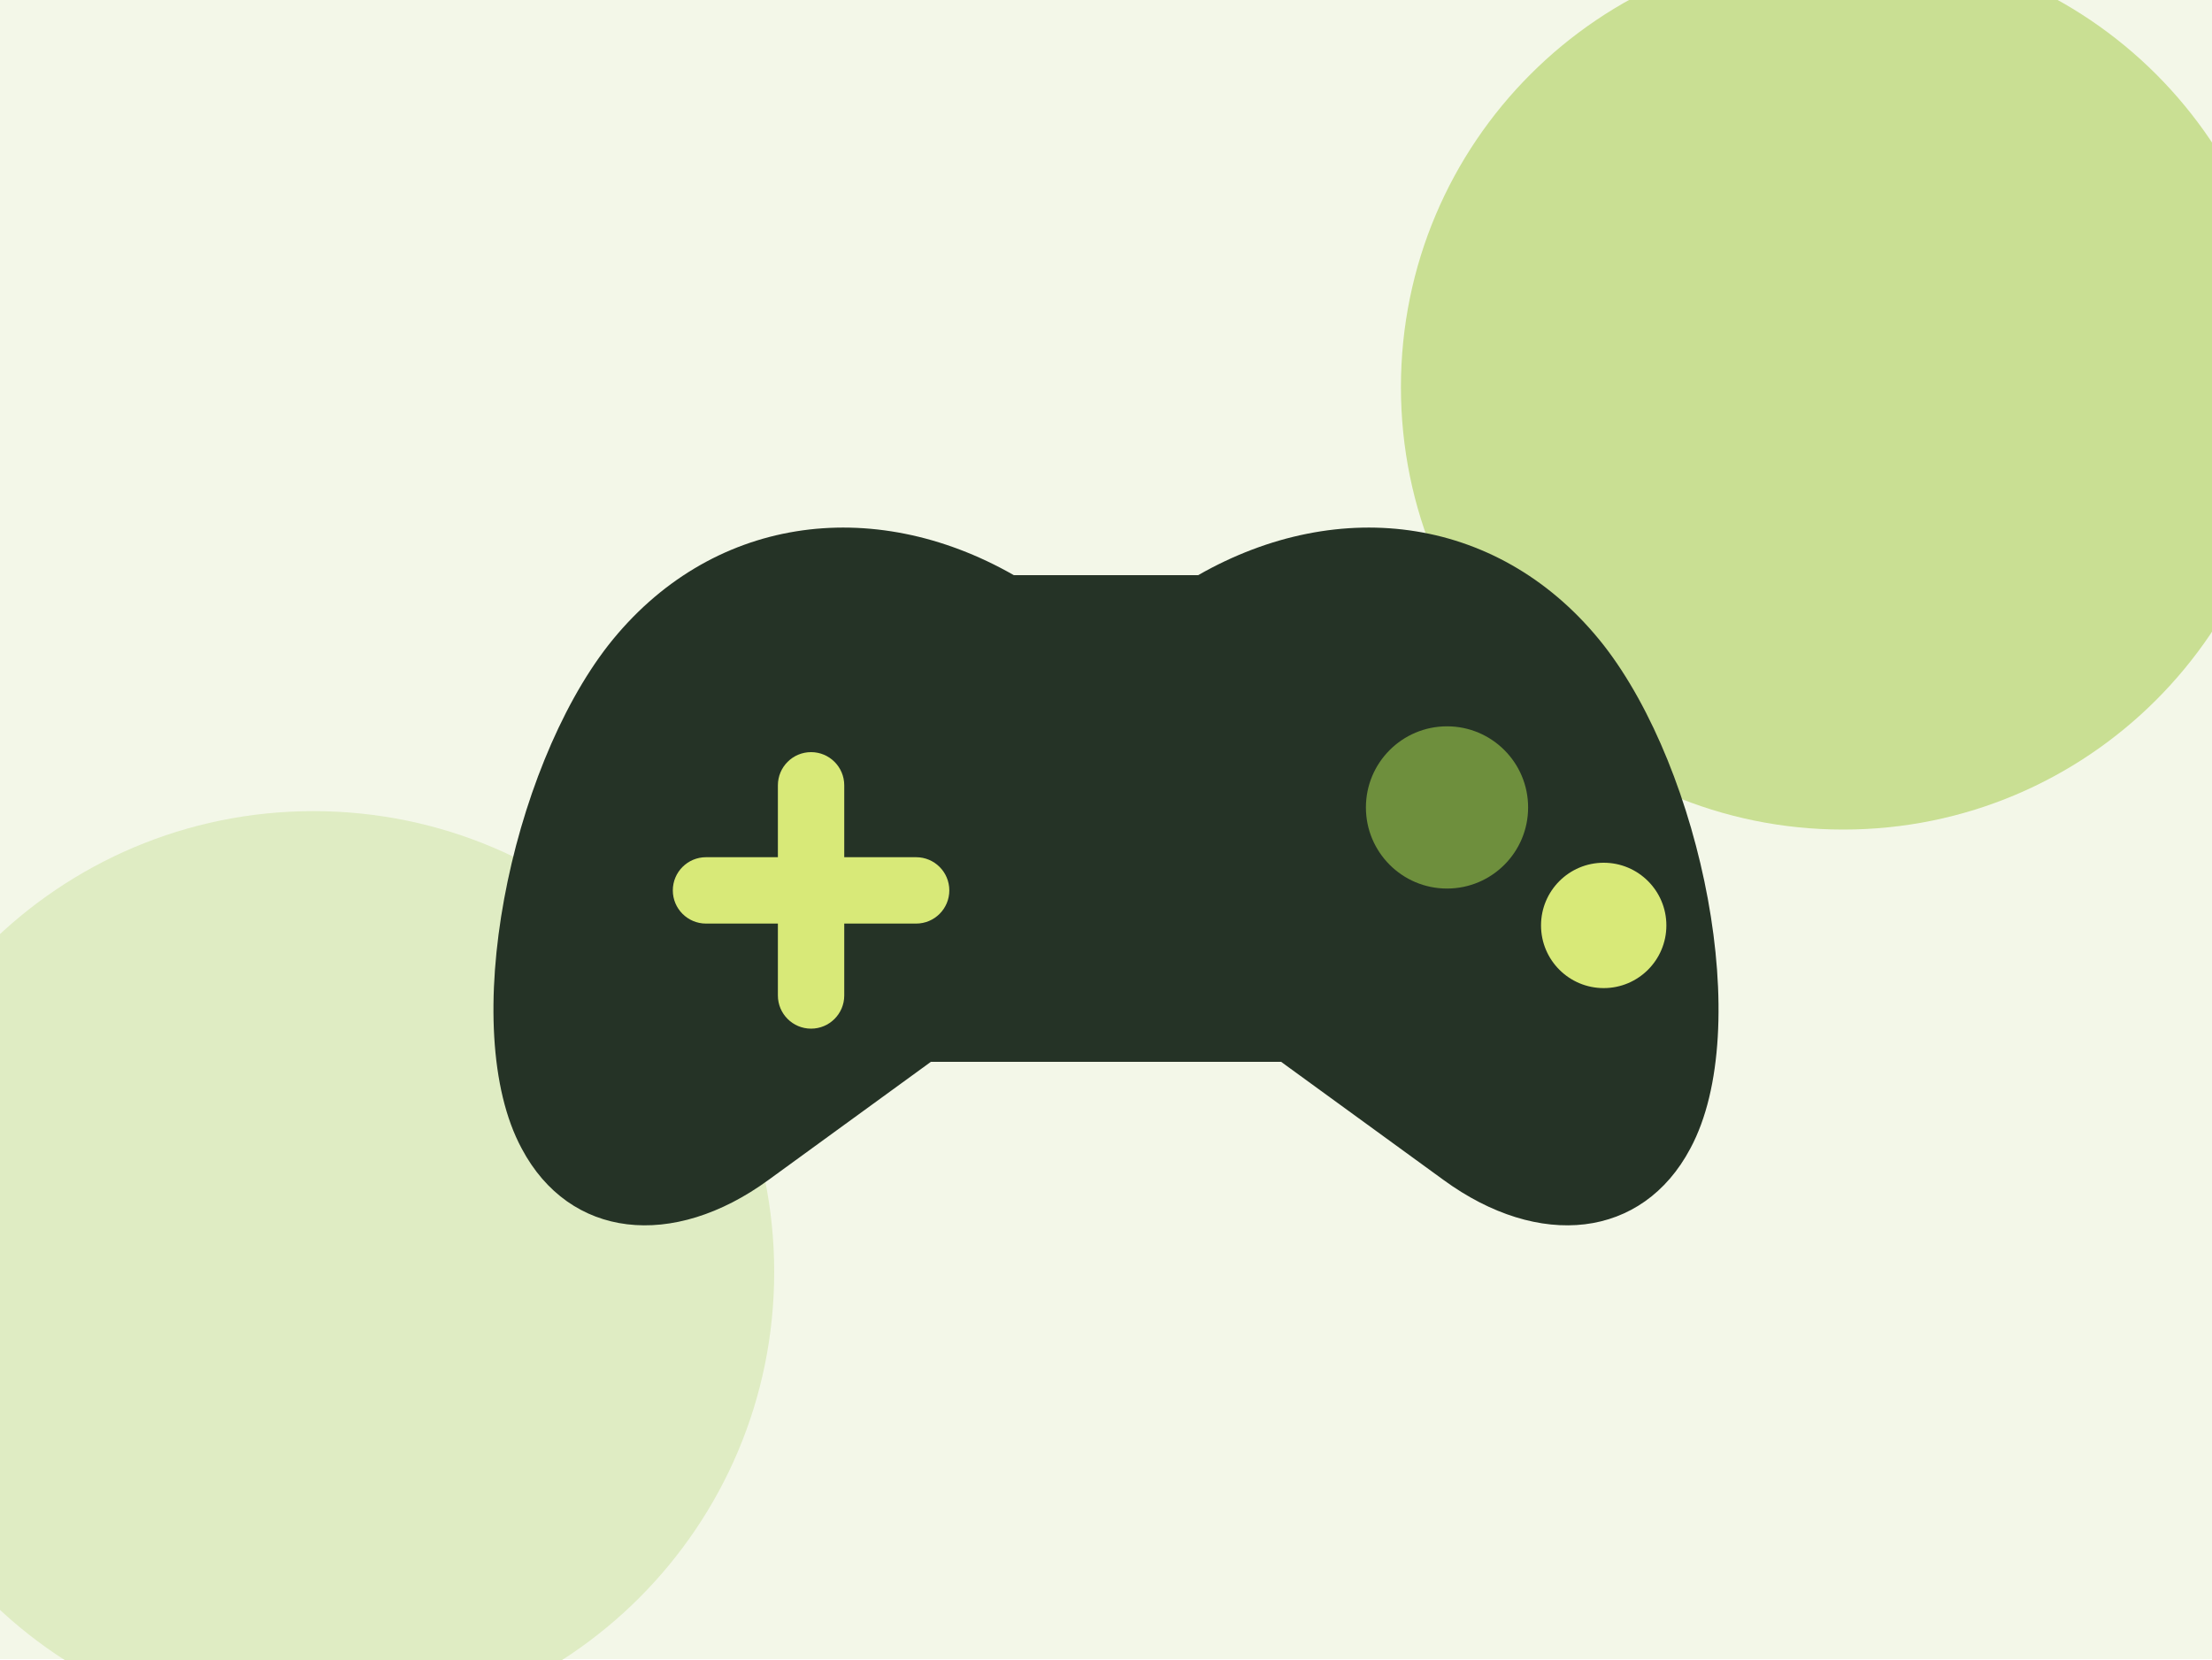
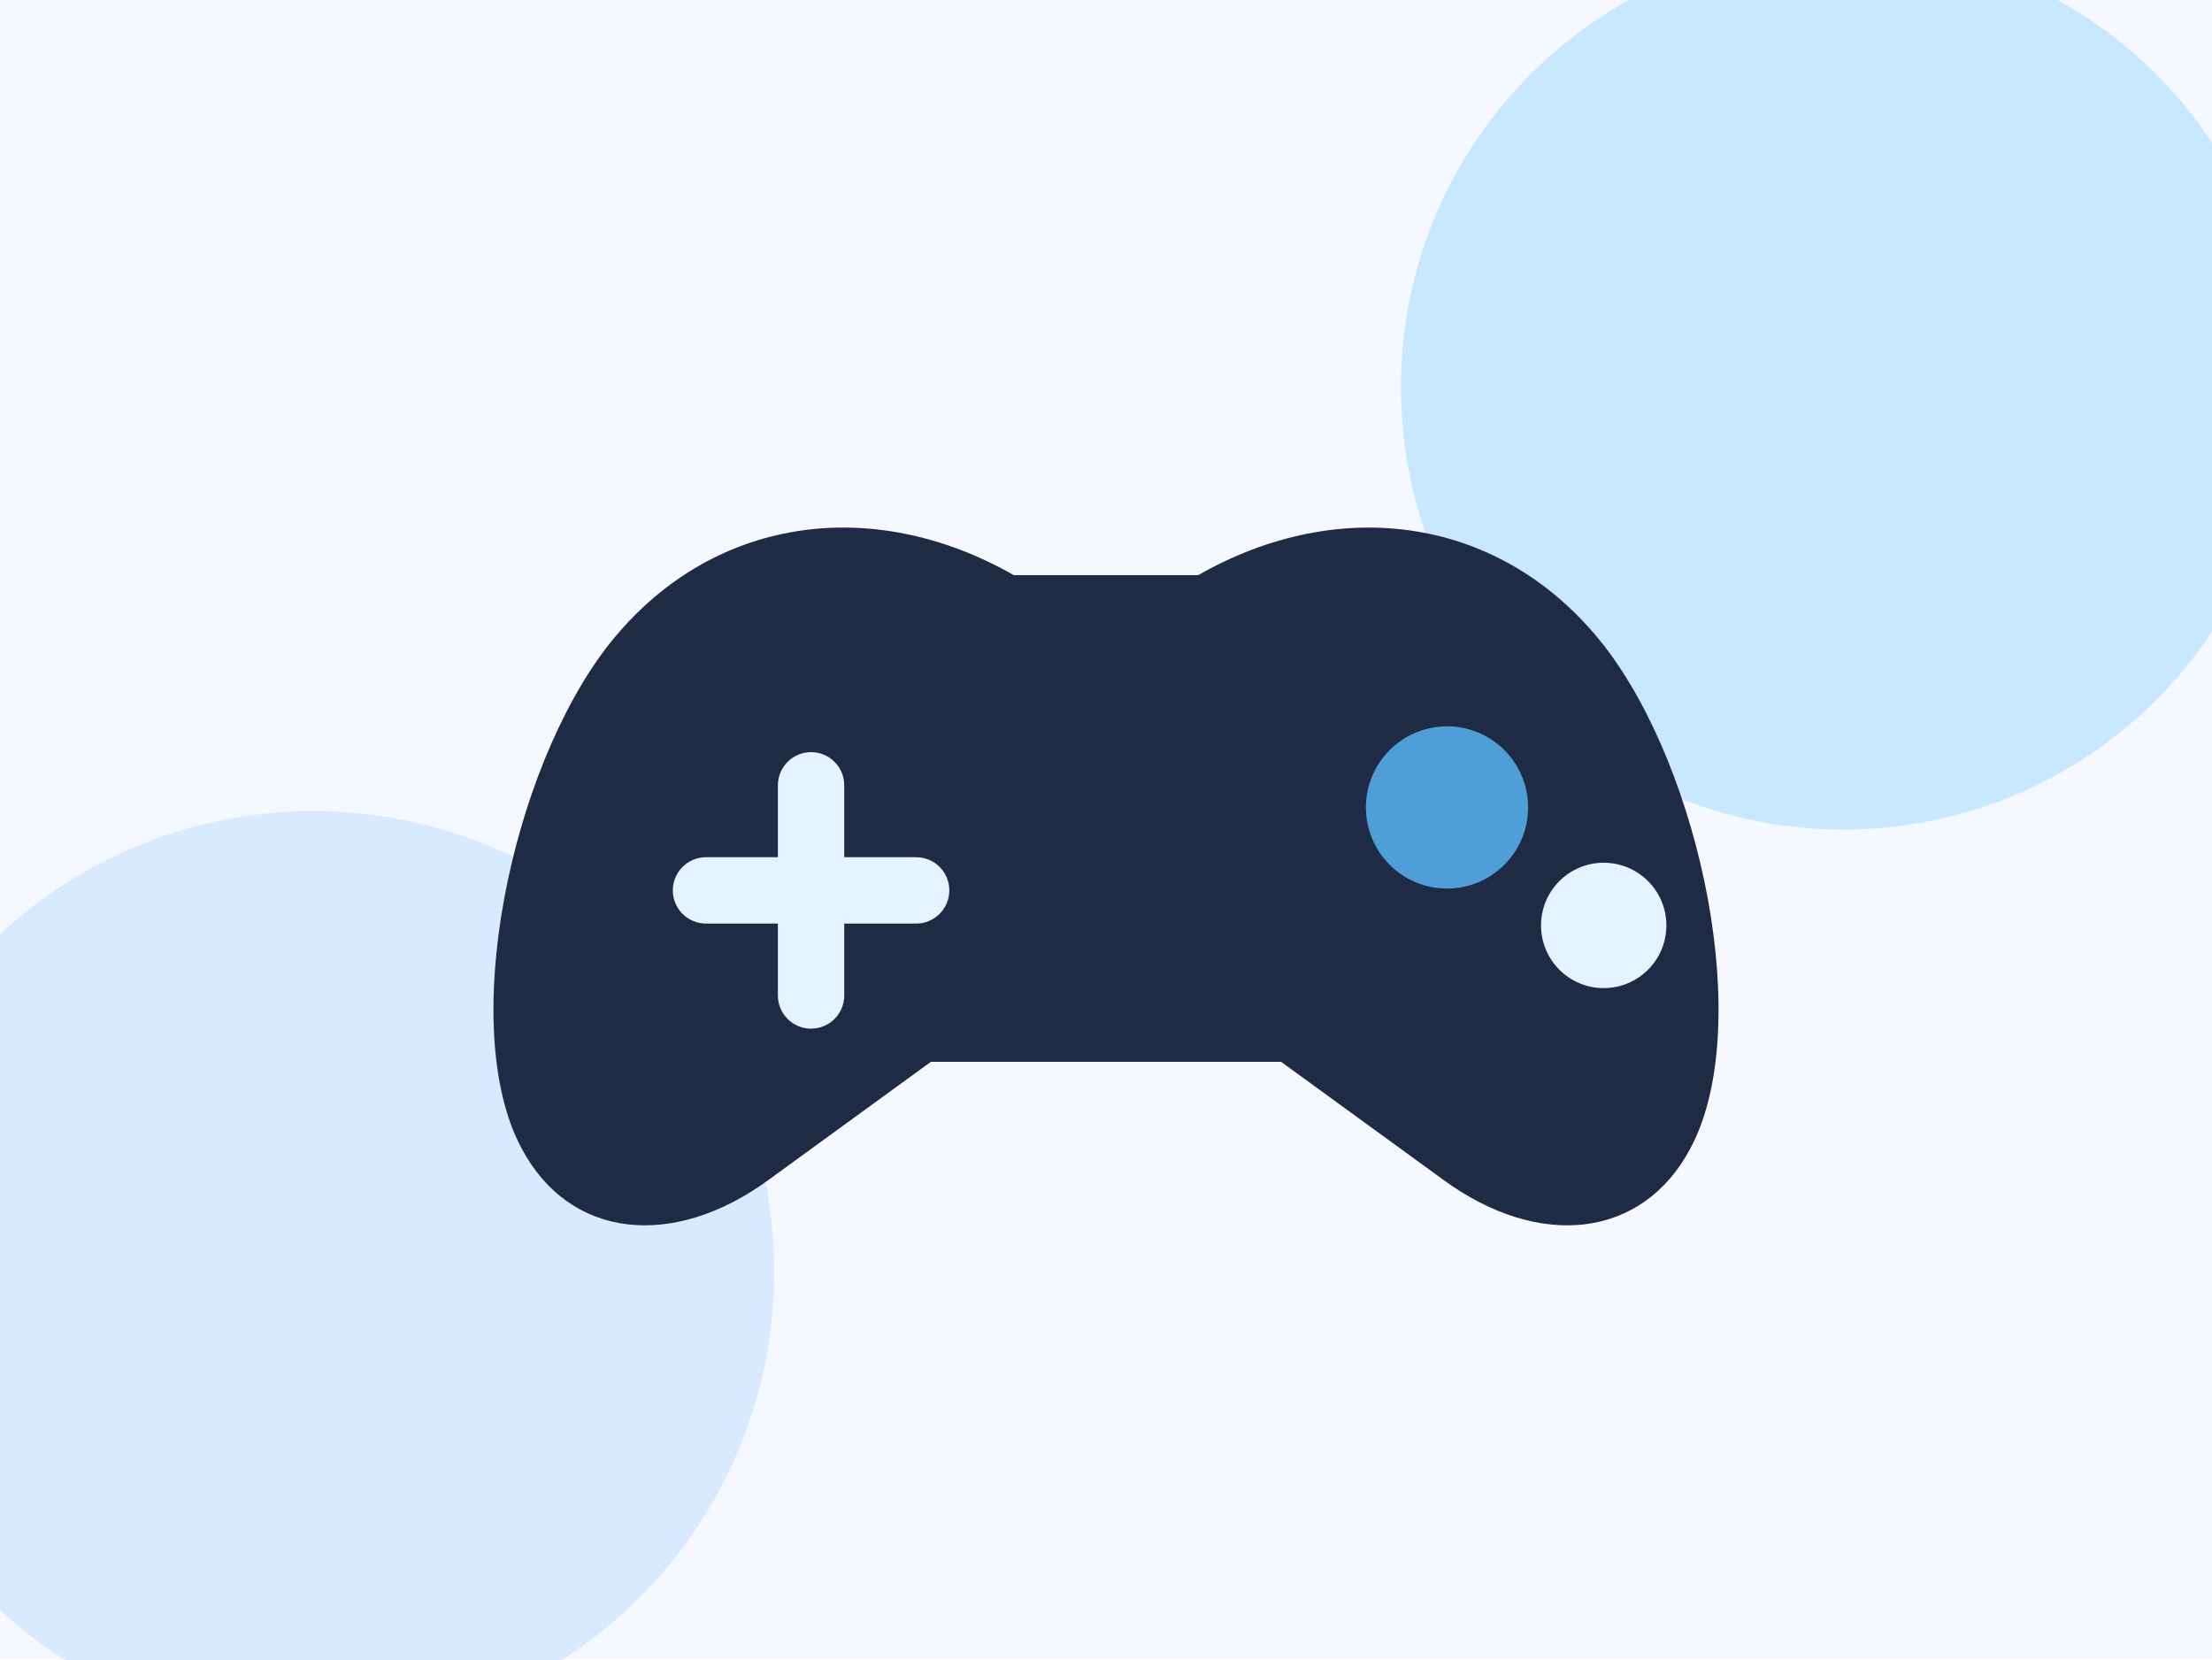
<svg xmlns="http://www.w3.org/2000/svg" width="1200" height="900" viewBox="0 0 1200 900" role="img" aria-labelledby="title desc">
-   <rect width="1200" height="900" fill="#f3f7e8" />
-   <circle cx="1000" cy="210" r="240" fill="#c9df93" />
-   <circle cx="170" cy="690" r="250" fill="#dfecc3" />
-   <path d="M330 350c55-70 143-82 220-38h100c77-44 165-32 220 38 53 68 82 208 47 273-26 49-82 55-134 17l-88-64H505l-88 64c-52 38-108 32-134-17-35-65-6-205 47-273z" fill="#253326" />
-   <circle cx="785" cy="438" r="44" fill="#6e8f3d" />
-   <circle cx="870" cy="502" r="34" fill="#d8e978" />
-   <rect x="365" y="465" width="150" height="36" rx="18" fill="#d8e978" />
-   <rect x="422" y="408" width="36" height="150" rx="18" fill="#d8e978" />
+   <rect width="1200" height="900" fill="#f5f9ff" />
+   <circle cx="1000" cy="210" r="240" fill="#c7e8ff" />
+   <circle cx="170" cy="690" r="250" fill="#d7eaff" />
+   <path d="M330 350c55-70 143-82 220-38h100c77-44 165-32 220 38 53 68 82 208 47 273-26 49-82 55-134 17l-88-64H505l-88 64c-52 38-108 32-134-17-35-65-6-205 47-273z" fill="#1f2a44" />
+   <circle cx="785" cy="438" r="44" fill="#4f9ed8" />
+   <circle cx="870" cy="502" r="34" fill="#e5f2ff" />
+   <rect x="365" y="465" width="150" height="36" rx="18" fill="#e5f2ff" />
+   <rect x="422" y="408" width="36" height="150" rx="18" fill="#e5f2ff" />
</svg>
